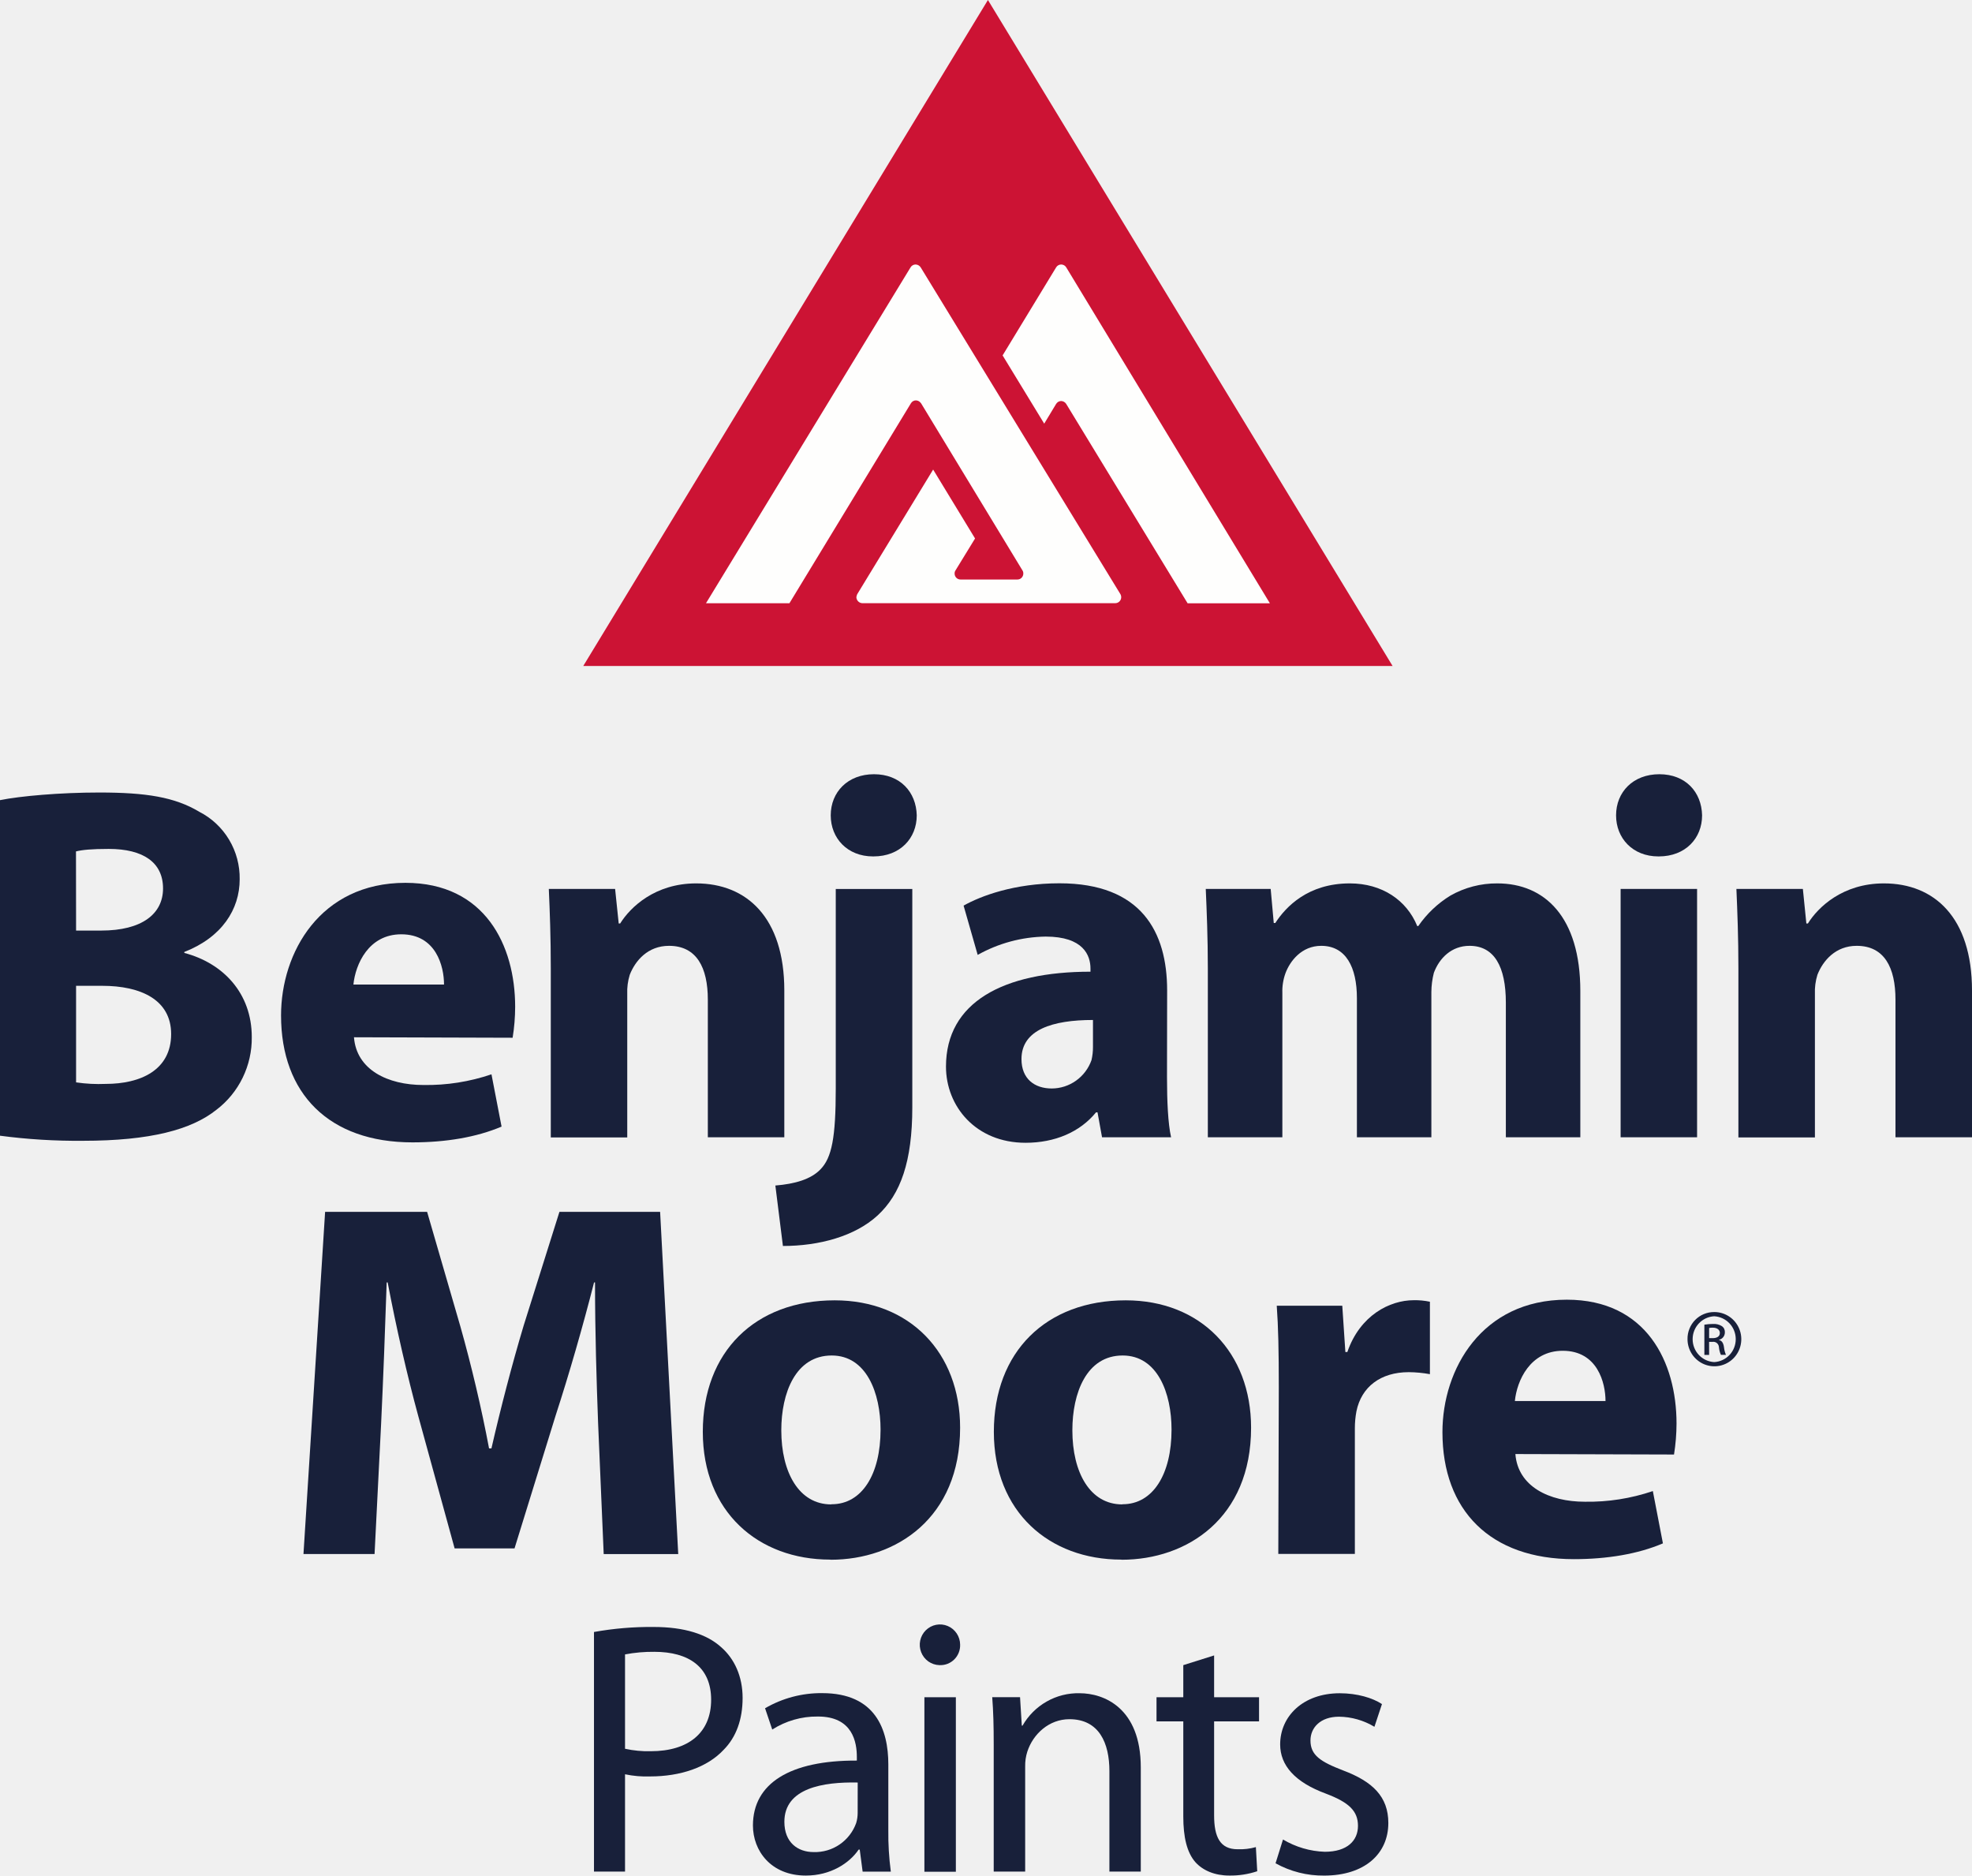
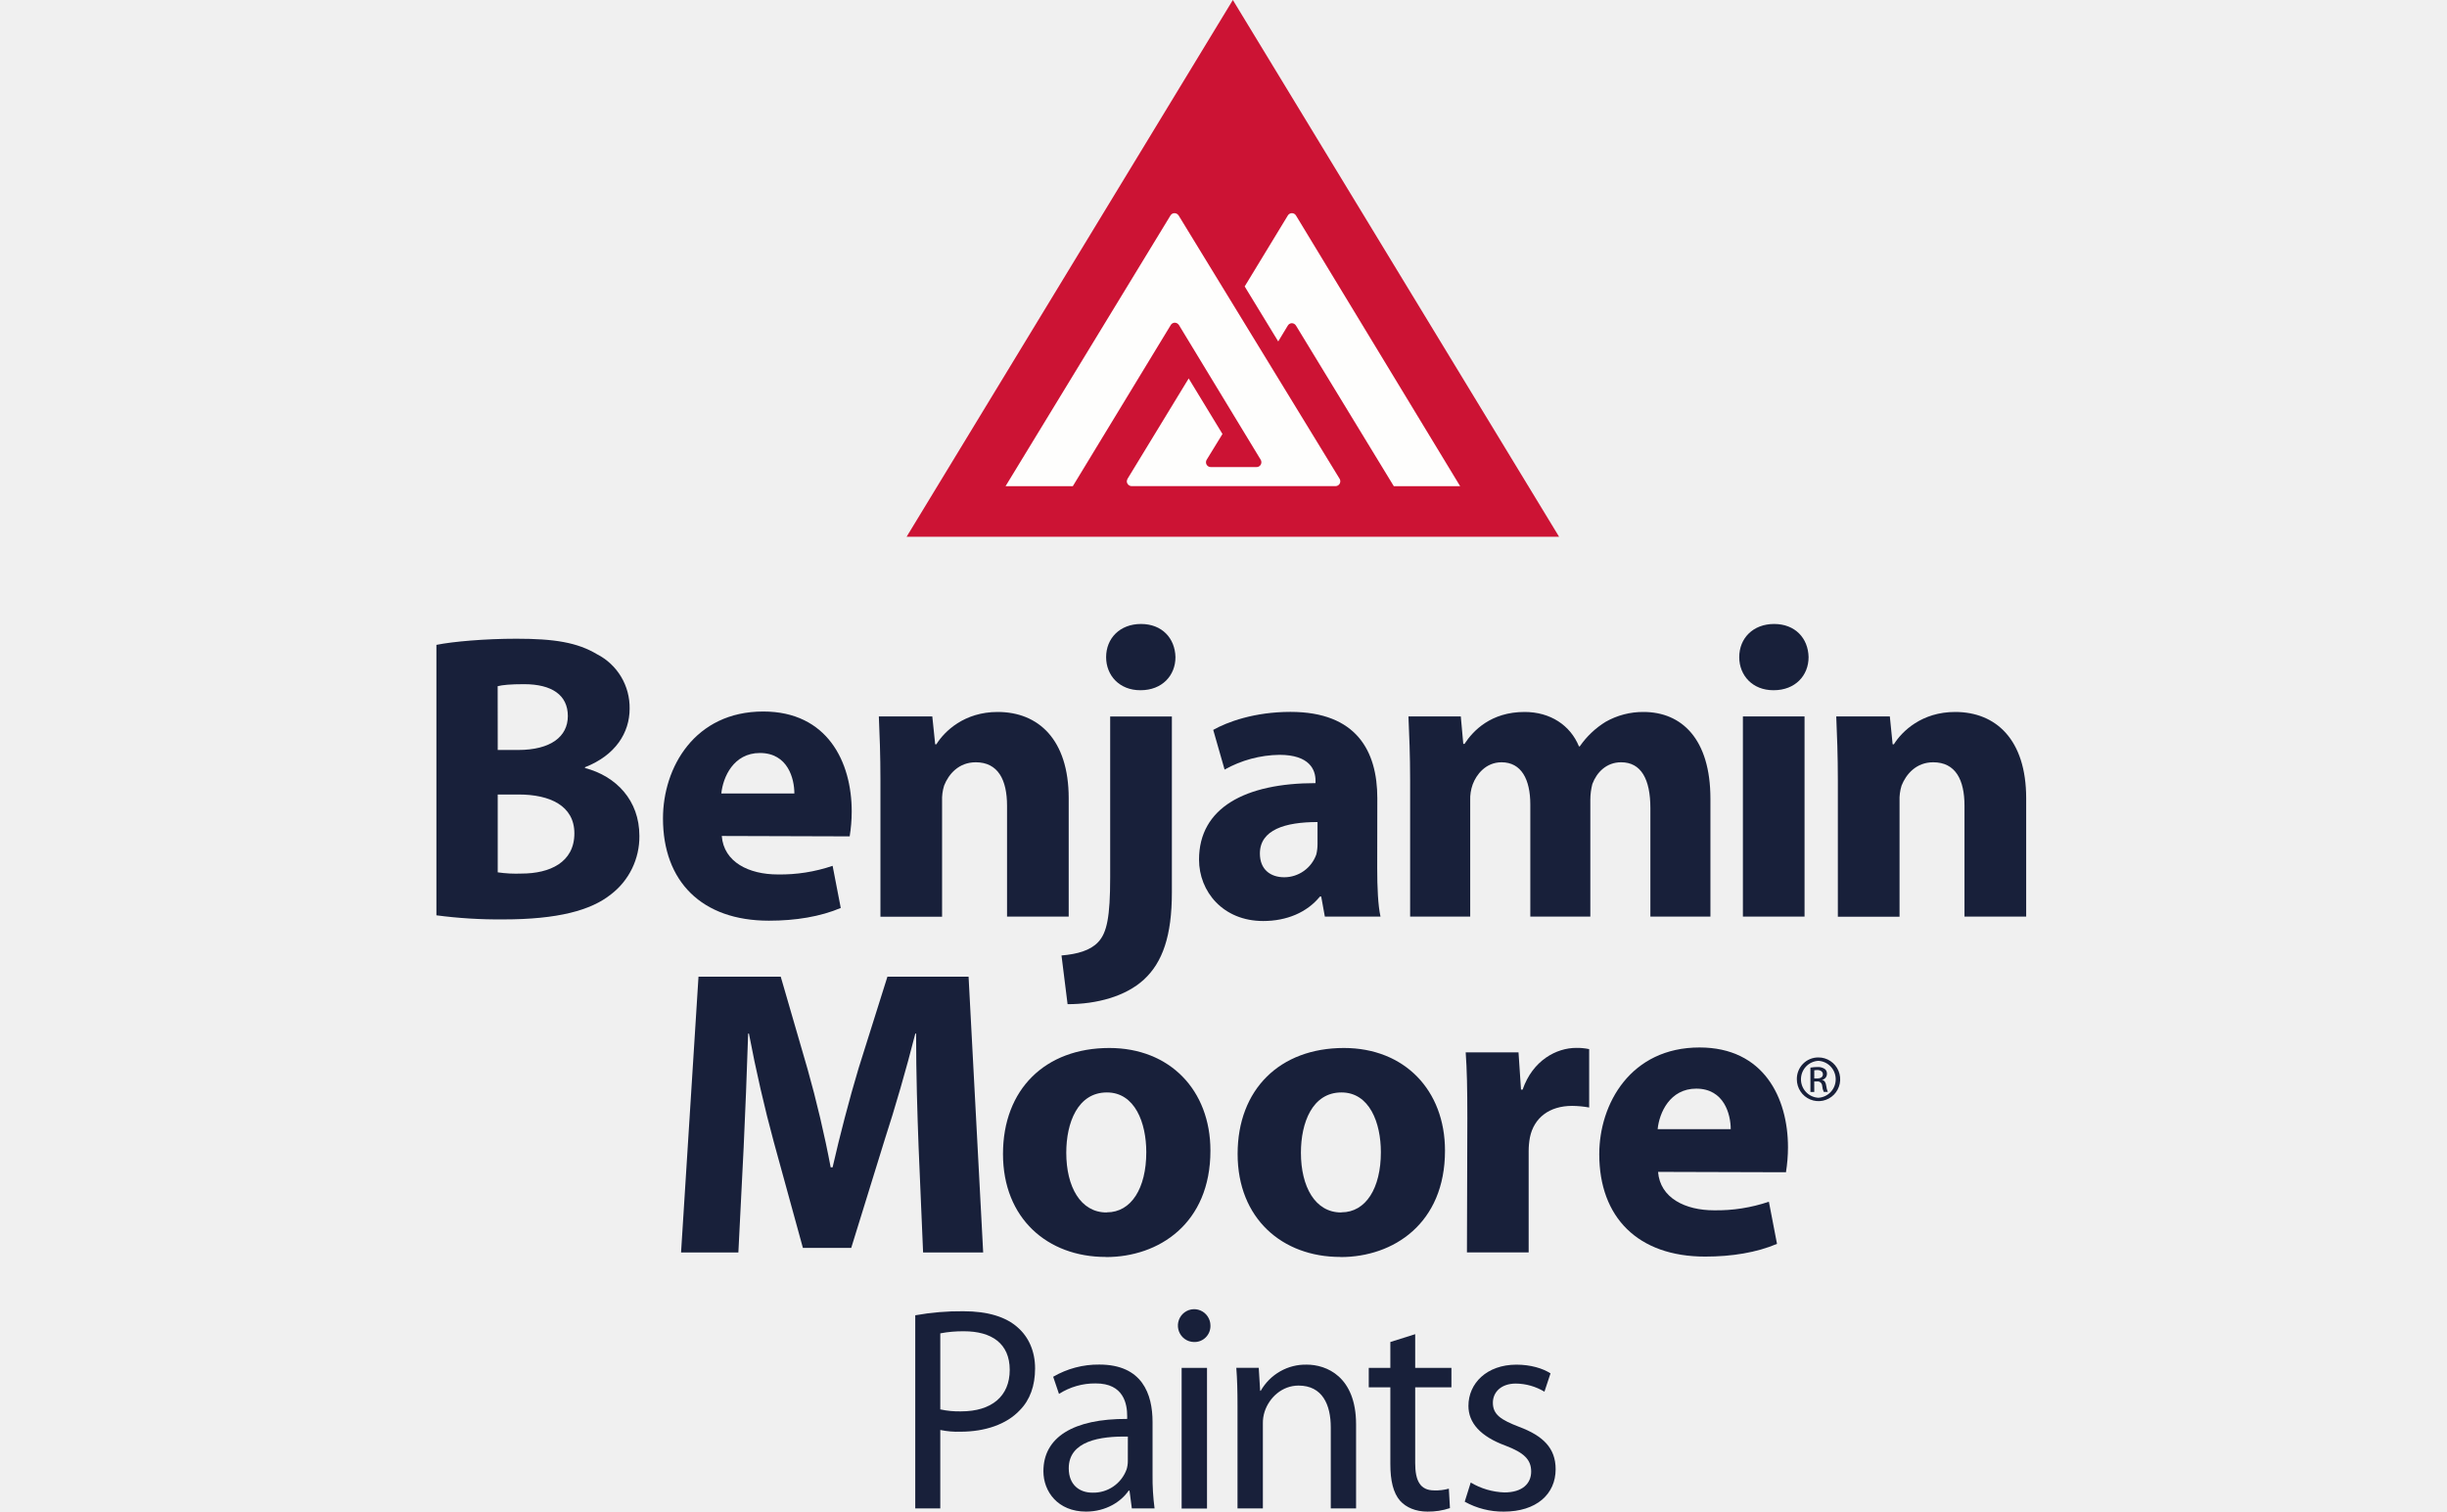
- <svg xmlns="http://www.w3.org/2000/svg" width="102" height="97" viewBox="0 0 102 97" fill="none">
-   <g clip-path="url(#clip0_785_55651)">
-     <path d="M51.1 0L30.168 34.444H72.031L51.1 0Z" fill="#CC1334" />
-     <path d="M61.428 31.201H65.684L55.158 13.84C55.131 13.791 55.093 13.751 55.045 13.722C54.998 13.694 54.944 13.679 54.889 13.679C54.834 13.679 54.78 13.694 54.733 13.722C54.685 13.751 54.647 13.791 54.62 13.84L51.859 18.381L54.011 21.91L54.62 20.901C54.647 20.854 54.684 20.814 54.73 20.785C54.776 20.757 54.829 20.741 54.883 20.74C54.936 20.741 54.989 20.755 55.035 20.781C55.082 20.808 55.121 20.846 55.15 20.892L61.428 31.201Z" fill="#FEFEFD" />
-     <path d="M47.379 20.709C47.419 20.71 47.458 20.718 47.495 20.734C47.531 20.75 47.564 20.772 47.592 20.801L47.645 20.862L52.887 29.502C52.917 29.549 52.932 29.606 52.93 29.663C52.93 29.703 52.922 29.743 52.907 29.781C52.892 29.818 52.869 29.852 52.841 29.881C52.813 29.91 52.779 29.932 52.742 29.948C52.705 29.963 52.665 29.971 52.625 29.971H49.683C49.643 29.971 49.603 29.963 49.565 29.948C49.528 29.933 49.494 29.91 49.465 29.881C49.437 29.853 49.414 29.819 49.399 29.781C49.383 29.744 49.376 29.703 49.376 29.663C49.374 29.606 49.39 29.549 49.421 29.502L50.434 27.849L48.266 24.285L44.338 30.733C44.317 30.781 44.303 30.832 44.295 30.885C44.298 30.966 44.331 31.044 44.389 31.102C44.446 31.159 44.523 31.193 44.604 31.196H57.688C57.741 31.195 57.793 31.181 57.839 31.155C57.885 31.128 57.924 31.09 57.951 31.044C57.978 30.998 57.993 30.945 57.994 30.892C57.996 30.838 57.983 30.785 57.958 30.738L47.629 13.84C47.601 13.792 47.562 13.752 47.514 13.724C47.467 13.695 47.413 13.68 47.358 13.679C47.303 13.678 47.249 13.693 47.202 13.722C47.154 13.75 47.116 13.791 47.09 13.84L36.516 31.199H40.832L47.115 20.859C47.142 20.812 47.18 20.773 47.227 20.747C47.273 20.72 47.326 20.706 47.379 20.707" fill="#FEFEFD" />
-     <path d="M0 41.382C1.042 41.169 3.126 40.987 5.13 40.987C7.554 40.987 9.036 41.221 10.31 41.985C10.948 42.311 11.482 42.811 11.851 43.429C12.22 44.046 12.409 44.756 12.397 45.477C12.397 47.023 11.485 48.471 9.533 49.233V49.283C11.535 49.809 13.023 51.359 13.023 53.636C13.032 54.364 12.87 55.084 12.552 55.737C12.234 56.391 11.768 56.96 11.191 57.398C9.912 58.42 7.781 58.999 4.291 58.999C2.856 59.012 1.423 58.925 0 58.736V41.382ZM3.935 48.127H5.236C7.345 48.127 8.433 47.262 8.433 45.949C8.433 44.608 7.417 43.904 5.623 43.904C4.735 43.904 4.243 43.954 3.93 44.033L3.935 48.127ZM3.935 55.978C4.443 56.052 4.956 56.079 5.469 56.057C7.263 56.057 8.852 55.348 8.852 53.478C8.852 51.693 7.263 50.984 5.289 50.984H3.935V55.978Z" fill="#18203A" />
-     <path d="M18.309 53.645C18.438 55.326 20.053 56.114 21.904 56.114C23.099 56.133 24.289 55.946 25.421 55.561L25.943 58.265C24.64 58.818 23.054 59.081 21.333 59.081C17.017 59.081 14.537 56.559 14.537 52.516C14.537 49.256 16.567 45.658 20.969 45.658C25.082 45.658 26.646 48.891 26.646 52.069C26.645 52.606 26.601 53.141 26.515 53.67L18.309 53.645ZM22.967 50.919C22.967 49.971 22.552 48.32 20.755 48.32C19.062 48.32 18.385 49.871 18.28 50.919H22.967Z" fill="#18203A" />
-     <path d="M28.489 50.071C28.489 48.471 28.438 47.129 28.387 45.974H31.816L32.002 47.761H32.077C32.601 46.921 33.874 45.687 36.01 45.687C38.614 45.687 40.568 47.445 40.568 51.227V58.817H36.612V51.7C36.612 50.046 36.037 48.916 34.604 48.916C33.511 48.916 32.862 49.678 32.574 50.412C32.474 50.734 32.43 51.072 32.444 51.41V58.825H28.489V50.071Z" fill="#18203A" />
-     <path d="M40.105 61.313C41.119 61.23 41.952 60.99 42.446 60.468C43.022 59.868 43.229 58.843 43.229 56.294V45.977H47.188V57.271C47.188 60.052 46.59 61.759 45.391 62.862C44.217 63.939 42.371 64.439 40.496 64.439L40.105 61.313ZM45.157 44.292C43.829 44.292 42.969 43.351 42.969 42.169C42.969 40.96 43.853 40.041 45.207 40.041C46.561 40.041 47.389 40.96 47.418 42.169C47.418 43.351 46.56 44.292 45.18 44.292H45.157Z" fill="#18203A" />
-     <path d="M60.362 55.717C60.362 56.926 60.412 58.105 60.573 58.817H57.002L56.768 57.527H56.692C55.857 58.553 54.556 59.102 53.047 59.102C50.468 59.102 48.93 57.211 48.93 55.162C48.93 51.83 51.9 50.254 56.404 50.254V50.092C56.404 49.41 56.038 48.438 54.087 48.438C52.855 48.456 51.647 48.781 50.57 49.385L49.841 46.837C50.727 46.336 52.474 45.682 54.797 45.682C59.042 45.682 60.369 48.203 60.369 51.222L60.362 55.717ZM56.533 52.751C54.455 52.751 52.835 53.247 52.835 54.772C52.835 55.798 53.513 56.294 54.401 56.294C54.852 56.293 55.291 56.151 55.659 55.888C56.028 55.625 56.306 55.254 56.457 54.825C56.509 54.601 56.535 54.371 56.533 54.14V52.751Z" fill="#18203A" />
-     <path d="M62.474 50.072C62.474 48.471 62.417 47.13 62.367 45.974H65.725L65.884 47.736H65.963C66.511 46.893 67.657 45.687 69.819 45.687C71.483 45.687 72.757 46.553 73.306 47.894H73.359C73.799 47.257 74.365 46.72 75.023 46.317C75.763 45.898 76.598 45.681 77.447 45.687C79.894 45.687 81.741 47.418 81.741 51.254V58.817H77.889V51.856C77.889 49.994 77.291 48.916 76.011 48.916C75.077 48.916 74.451 49.55 74.166 50.309C74.082 50.635 74.038 50.97 74.036 51.307V58.817H70.185V51.623C70.185 50.019 69.614 48.916 68.34 48.916C67.323 48.916 66.722 49.706 66.489 50.335C66.371 50.663 66.316 51.011 66.329 51.36V58.817H62.474V50.072Z" fill="#18203A" />
-     <path d="M85.777 44.292C84.45 44.292 83.59 43.351 83.59 42.169C83.59 40.96 84.472 40.041 85.828 40.041C87.184 40.041 88.014 40.96 88.039 42.169C88.039 43.351 87.181 44.292 85.801 44.292H85.777ZM83.825 45.974H87.78V58.817H83.825V45.974Z" fill="#18203A" />
-     <path d="M89.917 50.071C89.917 48.471 89.864 47.129 89.814 45.974H93.252L93.432 47.761H93.512C94.034 46.921 95.308 45.687 97.444 45.687C100.046 45.687 102 47.445 102 51.227V58.817H98.042V51.7C98.042 50.046 97.471 48.916 96.035 48.916C94.945 48.916 94.294 49.678 94.005 50.412C93.905 50.734 93.861 51.072 93.875 51.41V58.825H89.917V50.071Z" fill="#18203A" />
-     <path d="M30.936 73.596C30.857 71.469 30.777 68.921 30.777 66.325H30.727C30.153 68.582 29.426 71.102 28.749 73.177L26.613 80.08H23.515L21.64 73.256C21.067 71.16 20.494 68.658 20.052 66.324H20.001C19.923 68.71 19.817 71.442 19.712 73.647L19.374 80.371H15.697L16.816 62.674H22.092L23.814 68.606C24.385 70.628 24.906 72.835 25.296 74.908H25.419C25.888 72.859 26.486 70.555 27.087 68.552L28.936 62.675H34.144L35.081 80.373H31.226L30.936 73.596Z" fill="#18203A" />
-     <path d="M42.94 80.659C39.217 80.659 36.352 78.191 36.352 74.05C36.352 69.908 39.058 67.25 43.175 67.25C47.052 67.25 49.661 69.954 49.661 73.839C49.661 78.514 46.352 80.666 42.967 80.666L42.94 80.659ZM43.02 77.796C44.584 77.796 45.546 76.247 45.546 73.937C45.546 72.048 44.819 70.103 43.02 70.103C41.145 70.103 40.412 72.048 40.412 73.972C40.412 76.15 41.324 77.804 42.993 77.804L43.02 77.796Z" fill="#18203A" />
-     <path d="M57.993 80.659C54.271 80.659 51.406 78.191 51.406 74.05C51.406 69.908 54.113 67.25 58.227 67.25C62.105 67.25 64.711 69.954 64.711 73.839C64.711 78.514 61.403 80.666 58.019 80.666L57.993 80.659ZM58.068 77.796C59.633 77.796 60.597 76.247 60.597 73.937C60.597 72.048 59.87 70.103 58.068 70.103C56.196 70.103 55.467 72.048 55.467 73.972C55.467 76.15 56.378 77.804 58.046 77.804L58.068 77.796Z" fill="#18203A" />
-     <path d="M66.145 71.758C66.145 69.867 66.119 68.632 66.039 67.529H69.428L69.588 69.922H69.691C70.343 68.029 71.879 67.244 73.126 67.244C73.407 67.238 73.686 67.265 73.961 67.323V71.069C73.6 71.003 73.234 70.968 72.867 70.965C71.409 70.965 70.418 71.727 70.161 72.986C70.105 73.281 70.078 73.581 70.079 73.881V80.366H66.119L66.145 71.758Z" fill="#18203A" />
-     <path d="M78.382 75.2C78.512 76.878 80.128 77.666 81.975 77.666C83.17 77.686 84.359 77.499 85.492 77.115L86.013 79.82C84.715 80.373 83.121 80.636 81.404 80.636C77.087 80.636 74.609 78.115 74.609 74.068C74.609 70.812 76.64 67.217 81.041 67.217C85.155 67.217 86.717 70.441 86.717 73.622C86.716 74.158 86.672 74.694 86.587 75.224L78.382 75.2ZM83.044 72.459C83.044 71.516 82.627 69.859 80.832 69.859C79.139 69.859 78.459 71.41 78.355 72.459H83.044Z" fill="#18203A" />
-     <path d="M30.723 84.403C31.741 84.22 32.775 84.133 33.81 84.143C35.397 84.143 36.561 84.516 37.301 85.188C37.987 85.784 38.411 86.699 38.411 87.812C38.411 88.927 38.078 89.842 37.431 90.495C36.581 91.406 35.193 91.873 33.626 91.873C33.191 91.889 32.756 91.851 32.329 91.762V96.795H30.723V84.403ZM32.329 90.442C32.766 90.537 33.213 90.58 33.66 90.569C35.621 90.569 36.783 89.602 36.783 87.906C36.783 86.21 35.621 85.428 33.845 85.428C33.337 85.423 32.829 85.467 32.329 85.562V90.442Z" fill="#18203A" />
-     <path d="M45.948 94.634C45.939 95.357 45.982 96.079 46.077 96.796H44.619L44.469 95.656H44.413C43.933 96.365 42.953 97 41.682 97C39.869 97 38.945 95.711 38.945 94.41C38.945 92.23 40.864 91.037 44.32 91.053V90.871C44.32 90.125 44.119 88.764 42.29 88.775C41.46 88.766 40.646 89 39.944 89.448L39.572 88.347C40.471 87.824 41.492 87.554 42.53 87.565C45.284 87.565 45.948 89.448 45.948 91.255V94.634ZM44.364 92.188C42.586 92.151 40.571 92.47 40.571 94.219C40.571 95.298 41.272 95.785 42.085 95.785C42.562 95.8 43.031 95.663 43.426 95.394C43.822 95.124 44.122 94.736 44.285 94.284C44.336 94.114 44.362 93.938 44.362 93.76L44.364 92.188Z" fill="#18203A" />
-     <path d="M48.591 86.117C48.386 86.111 48.187 86.045 48.019 85.927C47.851 85.808 47.722 85.642 47.647 85.45C47.572 85.257 47.554 85.047 47.597 84.845C47.64 84.643 47.741 84.457 47.887 84.313C48.034 84.168 48.219 84.07 48.42 84.031C48.622 83.992 48.83 84.013 49.019 84.093C49.209 84.172 49.37 84.306 49.485 84.478C49.599 84.649 49.661 84.851 49.662 85.058C49.667 85.198 49.642 85.338 49.591 85.469C49.539 85.6 49.462 85.719 49.363 85.818C49.264 85.918 49.146 85.995 49.016 86.047C48.886 86.098 48.746 86.122 48.607 86.117H48.591ZM47.814 87.776H49.441V96.803H47.814V87.776Z" fill="#18203A" />
-     <path d="M51.399 90.216C51.399 89.265 51.38 88.522 51.322 87.775H52.761L52.852 89.247H52.889C53.187 88.725 53.619 88.294 54.139 87.999C54.66 87.703 55.25 87.555 55.847 87.57C57.086 87.57 59.006 88.318 59.006 91.406V96.795H57.383V91.597C57.383 90.147 56.851 88.913 55.314 88.913C54.264 88.913 53.433 89.677 53.137 90.591C53.058 90.838 53.021 91.097 53.026 91.356V96.795H51.399V90.216Z" fill="#18203A" />
-     <path d="M62.799 85.615V87.776H65.123V89.025H62.799V93.887C62.799 95.006 63.109 95.639 64.015 95.639C64.334 95.651 64.652 95.614 64.959 95.528L65.029 96.776C64.565 96.931 64.079 97.006 63.59 97C62.829 97 62.218 96.736 61.831 96.308C61.389 95.804 61.205 95.006 61.205 93.945V89.025H59.82V87.776H61.205V86.117L62.799 85.615Z" fill="#18203A" />
-     <path d="M66.362 95.135C67.018 95.526 67.762 95.744 68.523 95.77C69.687 95.77 70.24 95.193 70.24 94.429C70.24 93.665 69.78 93.219 68.597 92.769C66.973 92.174 66.215 91.299 66.215 90.217C66.215 88.766 67.396 87.571 69.297 87.571C70.204 87.571 71 87.813 71.481 88.131L71.091 89.306C70.537 88.972 69.906 88.791 69.26 88.784C68.301 88.784 67.783 89.345 67.783 90.014C67.783 90.778 68.303 91.112 69.467 91.561C71 92.137 71.81 92.92 71.81 94.281C71.81 95.882 70.576 97.001 68.487 97.001C67.61 97.01 66.745 96.791 65.977 96.365L66.362 95.135Z" fill="#18203A" />
-     <path d="M88.665 67.856C88.941 67.854 89.211 67.935 89.441 68.088C89.671 68.24 89.851 68.459 89.958 68.715C90.065 68.971 90.094 69.254 90.041 69.527C89.989 69.8 89.857 70.051 89.663 70.248C89.468 70.445 89.22 70.579 88.95 70.634C88.679 70.689 88.399 70.661 88.144 70.555C87.89 70.449 87.672 70.268 87.519 70.037C87.366 69.806 87.285 69.534 87.285 69.256C87.282 69.072 87.316 68.889 87.385 68.719C87.453 68.548 87.554 68.393 87.683 68.263C87.811 68.133 87.964 68.029 88.133 67.96C88.302 67.89 88.483 67.855 88.665 67.856ZM88.665 68.074C88.364 68.09 88.08 68.222 87.873 68.442C87.665 68.663 87.55 68.955 87.55 69.259C87.55 69.563 87.665 69.855 87.873 70.076C88.08 70.296 88.364 70.428 88.665 70.444C88.966 70.428 89.25 70.296 89.457 70.076C89.665 69.855 89.78 69.563 89.78 69.259C89.78 68.955 89.665 68.663 89.457 68.442C89.25 68.222 88.966 68.09 88.665 68.074ZM88.403 70.072H88.157V68.509C88.302 68.486 88.448 68.473 88.595 68.472C88.763 68.459 88.931 68.501 89.074 68.592C89.123 68.629 89.162 68.678 89.186 68.734C89.211 68.791 89.222 68.853 89.217 68.914C89.216 69.002 89.186 69.088 89.131 69.156C89.076 69.225 89 69.272 88.914 69.291V69.304C89.052 69.328 89.143 69.451 89.172 69.681C89.187 69.815 89.221 69.946 89.273 70.07H89.012C88.956 69.943 88.921 69.807 88.91 69.668C88.907 69.628 88.896 69.588 88.878 69.552C88.859 69.516 88.834 69.484 88.802 69.458C88.771 69.433 88.734 69.414 88.695 69.404C88.656 69.393 88.615 69.391 88.576 69.398H88.401L88.403 70.072ZM88.403 69.206H88.584C88.785 69.206 88.958 69.133 88.958 68.94C88.958 68.803 88.857 68.664 88.584 68.664C88.523 68.664 88.462 68.669 88.403 68.68V69.206Z" fill="#18203A" />
+ <svg xmlns="http://www.w3.org/2000/svg" width="157" height="97" viewBox="0 0 157 97" fill="none">
+   <g clip-path="url(#clip0_2424_53874)">
+     <path d="M79.1 0L58.168 34.444H100.031L79.1 0Z" fill="#CC1334" />
+     <path d="M89.428 31.201H93.684L83.158 13.84C83.131 13.791 83.093 13.751 83.045 13.722C82.998 13.694 82.944 13.679 82.889 13.679C82.834 13.679 82.78 13.694 82.733 13.722C82.685 13.751 82.647 13.791 82.62 13.84L79.859 18.381L82.011 21.91L82.62 20.901C82.647 20.854 82.684 20.814 82.73 20.785C82.776 20.757 82.829 20.741 82.883 20.74C82.936 20.741 82.989 20.755 83.035 20.781C83.082 20.808 83.121 20.846 83.15 20.892L89.428 31.201Z" fill="#FEFEFD" />
+     <path d="M75.379 20.709C75.419 20.71 75.458 20.718 75.495 20.734C75.531 20.75 75.564 20.772 75.592 20.801L75.644 20.862L80.887 29.502C80.917 29.549 80.932 29.606 80.93 29.663C80.93 29.703 80.922 29.743 80.907 29.781C80.892 29.818 80.869 29.852 80.841 29.881C80.813 29.91 80.779 29.932 80.742 29.948C80.705 29.963 80.665 29.971 80.625 29.971H77.683C77.643 29.971 77.603 29.963 77.565 29.948C77.528 29.933 77.494 29.91 77.466 29.881C77.437 29.853 77.414 29.819 77.399 29.781C77.383 29.744 77.376 29.703 77.376 29.663C77.374 29.606 77.39 29.549 77.421 29.502L78.434 27.849L76.266 24.285L72.338 30.733C72.317 30.781 72.302 30.832 72.295 30.885C72.298 30.966 72.331 31.044 72.389 31.102C72.446 31.159 72.523 31.193 72.604 31.196H85.688C85.741 31.195 85.793 31.181 85.839 31.155C85.885 31.128 85.924 31.09 85.951 31.044C85.978 30.998 85.993 30.945 85.994 30.892C85.996 30.838 85.983 30.785 85.958 30.738L75.629 13.84C75.601 13.792 75.562 13.752 75.514 13.724C75.467 13.695 75.413 13.68 75.358 13.679C75.303 13.678 75.249 13.693 75.202 13.722C75.154 13.75 75.116 13.791 75.09 13.84L64.516 31.199H68.832L75.115 20.859C75.142 20.812 75.18 20.773 75.227 20.747C75.273 20.72 75.326 20.706 75.379 20.707" fill="#FEFEFD" />
+     <path d="M28 41.382C29.042 41.169 31.125 40.987 33.13 40.987C35.554 40.987 37.036 41.221 38.31 41.985C38.948 42.311 39.482 42.811 39.851 43.429C40.22 44.046 40.409 44.756 40.397 45.477C40.397 47.023 39.485 48.471 37.533 49.233V49.283C39.535 49.809 41.023 51.359 41.023 53.636C41.032 54.364 40.87 55.084 40.552 55.737C40.234 56.391 39.768 56.96 39.191 57.398C37.912 58.42 35.781 58.999 32.291 58.999C30.856 59.012 29.423 58.925 28 58.736V41.382ZM31.934 48.127H33.236C35.345 48.127 36.433 47.262 36.433 45.949C36.433 44.608 35.417 43.904 33.623 43.904C32.736 43.904 32.243 43.954 31.93 44.033L31.934 48.127ZM31.934 55.978C32.443 56.052 32.956 56.079 33.469 56.057C35.263 56.057 36.852 55.348 36.852 53.478C36.852 51.693 35.263 50.984 33.289 50.984H31.934V55.978Z" fill="#18203A" />
+     <path d="M46.309 53.645C46.438 55.326 48.053 56.114 49.904 56.114C51.099 56.133 52.289 55.946 53.421 55.561L53.943 58.265C52.64 58.818 51.054 59.081 49.333 59.081C45.017 59.081 42.537 56.559 42.537 52.516C42.537 49.256 44.568 45.658 48.969 45.658C53.082 45.658 54.646 48.891 54.646 52.069C54.645 52.606 54.601 53.141 54.515 53.67L46.309 53.645ZM50.967 50.919C50.967 49.971 50.552 48.32 48.755 48.32C47.062 48.32 46.385 49.871 46.28 50.919H50.967Z" fill="#18203A" />
+     <path d="M56.489 50.071C56.489 48.471 56.438 47.129 56.387 45.974H59.816L60.002 47.761H60.077C60.601 46.921 61.874 45.687 64.01 45.687C66.614 45.687 68.568 47.445 68.568 51.227V58.817H64.612V51.7C64.612 50.046 64.037 48.916 62.604 48.916C61.511 48.916 60.862 49.678 60.574 50.412C60.474 50.734 60.43 51.072 60.444 51.41V58.825H56.489V50.071Z" fill="#18203A" />
+     <path d="M68.106 61.313C69.119 61.23 69.952 60.99 70.446 60.468C71.022 59.868 71.229 58.843 71.229 56.294V45.977H75.188V57.271C75.188 60.052 74.59 61.759 73.391 62.862C72.217 63.939 70.371 64.439 68.496 64.439L68.106 61.313ZM73.157 44.292C71.829 44.292 70.969 43.351 70.969 42.169C70.969 40.96 71.853 40.041 73.207 40.041C74.561 40.041 75.389 40.96 75.418 42.169C75.418 43.351 74.56 44.292 73.18 44.292H73.157Z" fill="#18203A" />
+     <path d="M88.362 55.717C88.362 56.926 88.412 58.105 88.573 58.817H85.002L84.768 57.527H84.692C83.857 58.553 82.556 59.102 81.046 59.102C78.468 59.102 76.93 57.211 76.93 55.162C76.93 51.83 79.9 50.254 84.404 50.254V50.092C84.404 49.41 84.038 48.438 82.087 48.438C80.855 48.456 79.647 48.781 78.57 49.385L77.841 46.837C78.727 46.336 80.474 45.682 82.797 45.682C87.042 45.682 88.369 48.203 88.369 51.222L88.362 55.717ZM84.533 52.751C82.455 52.751 80.835 53.247 80.835 54.772C80.835 55.798 81.513 56.294 82.401 56.294C82.852 56.293 83.291 56.151 83.659 55.888C84.028 55.625 84.306 55.254 84.457 54.825C84.509 54.601 84.535 54.371 84.533 54.14V52.751Z" fill="#18203A" />
+     <path d="M90.474 50.072C90.474 48.471 90.417 47.13 90.367 45.974H93.725L93.884 47.736H93.963C94.511 46.893 95.657 45.687 97.819 45.687C99.483 45.687 100.757 46.553 101.306 47.894H101.359C101.799 47.257 102.365 46.72 103.023 46.317C103.763 45.898 104.598 45.681 105.447 45.687C107.894 45.687 109.741 47.418 109.741 51.254V58.817H105.889V51.856C105.889 49.994 105.291 48.916 104.011 48.916C103.077 48.916 102.451 49.55 102.166 50.309C102.082 50.635 102.038 50.97 102.036 51.307V58.817H98.185V51.623C98.185 50.019 97.614 48.916 96.34 48.916C95.323 48.916 94.722 49.706 94.489 50.335C94.371 50.663 94.316 51.011 94.329 51.36V58.817H90.474V50.072Z" fill="#18203A" />
+     <path d="M113.777 44.292C112.45 44.292 111.59 43.351 111.59 42.169C111.59 40.96 112.472 40.041 113.828 40.041C115.184 40.041 116.014 40.96 116.039 42.169C116.039 43.351 115.181 44.292 113.801 44.292H113.777ZM111.825 45.974H115.78V58.817H111.825V45.974Z" fill="#18203A" />
+     <path d="M117.917 50.071C117.917 48.471 117.864 47.129 117.814 45.974H121.252L121.432 47.761H121.512C122.034 46.921 123.308 45.687 125.444 45.687C128.046 45.687 130 47.445 130 51.227V58.817H126.042V51.7C126.042 50.046 125.471 48.916 124.035 48.916C122.945 48.916 122.294 49.678 122.005 50.412C121.905 50.734 121.861 51.072 121.875 51.41V58.825H117.917V50.071Z" fill="#18203A" />
+     <path d="M58.937 73.596C58.857 71.469 58.777 68.921 58.777 66.325H58.727C58.153 68.582 57.426 71.102 56.749 73.177L54.614 80.08H51.515L49.64 73.256C49.068 71.16 48.493 68.658 48.052 66.324H48.001C47.923 68.71 47.817 71.442 47.712 73.647L47.374 80.371H43.697L44.816 62.674H50.092L51.814 68.606C52.385 70.628 52.906 72.835 53.296 74.908H53.419C53.888 72.859 54.486 70.555 55.087 68.552L56.937 62.675H62.144L63.081 80.373H59.226L58.937 73.596Z" fill="#18203A" />
+     <path d="M70.94 80.659C67.216 80.659 64.352 78.191 64.352 74.05C64.352 69.908 67.058 67.25 71.175 67.25C75.052 67.25 77.661 69.954 77.661 73.839C77.661 78.514 74.352 80.666 70.967 80.666L70.94 80.659ZM71.02 77.796C72.584 77.796 73.546 76.247 73.546 73.937C73.546 72.048 72.819 70.103 71.02 70.103C69.145 70.103 68.412 72.048 68.412 73.972C68.412 76.15 69.324 77.804 70.993 77.804L71.02 77.796Z" fill="#18203A" />
+     <path d="M85.993 80.659C82.271 80.659 79.406 78.191 79.406 74.05C79.406 69.908 82.113 67.25 86.227 67.25C90.105 67.25 92.711 69.954 92.711 73.839C92.711 78.514 89.403 80.666 86.019 80.666L85.993 80.659ZM86.068 77.796C87.633 77.796 88.597 76.247 88.597 73.937C88.597 72.048 87.87 70.103 86.068 70.103C84.196 70.103 83.467 72.048 83.467 73.972C83.467 76.15 84.378 77.804 86.046 77.804L86.068 77.796Z" fill="#18203A" />
+     <path d="M94.145 71.758C94.145 69.867 94.119 68.632 94.039 67.529H97.428L97.588 69.922H97.691C98.343 68.029 99.879 67.244 101.126 67.244C101.407 67.238 101.687 67.265 101.961 67.323V71.069C101.6 71.003 101.234 70.968 100.867 70.965C99.409 70.965 98.418 71.727 98.161 72.986C98.105 73.281 98.078 73.581 98.079 73.881V80.366H94.119L94.145 71.758Z" fill="#18203A" />
+     <path d="M106.382 75.2C106.512 76.878 108.128 77.666 109.975 77.666C111.17 77.686 112.359 77.499 113.492 77.115L114.013 79.82C112.715 80.373 111.121 80.636 109.404 80.636C105.087 80.636 102.609 78.115 102.609 74.068C102.609 70.812 104.64 67.217 109.041 67.217C113.155 67.217 114.717 70.441 114.717 73.622C114.716 74.158 114.673 74.694 114.587 75.224L106.382 75.2ZM111.044 72.459C111.044 71.516 110.627 69.859 108.832 69.859C107.139 69.859 106.459 71.41 106.355 72.459H111.044Z" fill="#18203A" />
+     <path d="M58.723 84.403C59.742 84.22 60.775 84.133 61.81 84.143C63.397 84.143 64.561 84.516 65.302 85.188C65.987 85.784 66.411 86.699 66.411 87.812C66.411 88.927 66.079 89.842 65.431 90.495C64.581 91.406 63.193 91.873 61.626 91.873C61.191 91.889 60.756 91.851 60.329 91.762V96.795H58.723V84.403ZM60.329 90.442C60.766 90.537 61.213 90.58 61.66 90.569C63.621 90.569 64.784 89.602 64.784 87.906C64.784 86.21 63.621 85.428 61.845 85.428C61.337 85.423 60.829 85.467 60.329 85.562V90.442Z" fill="#18203A" />
+     <path d="M73.948 94.634C73.939 95.357 73.982 96.079 74.077 96.796H72.619L72.469 95.656H72.413C71.933 96.365 70.953 97 69.682 97C67.869 97 66.945 95.711 66.945 94.41C66.945 92.23 68.864 91.037 72.32 91.053V90.871C72.32 90.125 72.119 88.764 70.29 88.775C69.46 88.766 68.646 89 67.945 89.448L67.572 88.347C68.471 87.824 69.492 87.554 70.53 87.565C73.284 87.565 73.948 89.448 73.948 91.255V94.634ZM72.364 92.188C70.586 92.151 68.571 92.47 68.571 94.219C68.571 95.298 69.272 95.785 70.085 95.785C70.562 95.8 71.031 95.663 71.426 95.394C71.822 95.124 72.122 94.736 72.285 94.284C72.336 94.114 72.362 93.938 72.362 93.76L72.364 92.188Z" fill="#18203A" />
+     <path d="M76.591 86.117C76.386 86.111 76.187 86.045 76.019 85.927C75.851 85.808 75.722 85.642 75.647 85.45C75.572 85.257 75.554 85.047 75.597 84.845C75.64 84.643 75.741 84.457 75.887 84.313C76.034 84.168 76.219 84.07 76.42 84.031C76.622 83.992 76.83 84.013 77.019 84.093C77.209 84.172 77.371 84.306 77.485 84.478C77.599 84.649 77.661 84.851 77.662 85.058C77.667 85.198 77.642 85.338 77.591 85.469C77.539 85.6 77.462 85.719 77.363 85.818C77.264 85.918 77.146 85.995 77.016 86.047C76.886 86.098 76.746 86.122 76.607 86.117H76.591ZM75.814 87.776H77.442V96.803H75.814V87.776Z" fill="#18203A" />
+     <path d="M79.399 90.216C79.399 89.265 79.38 88.522 79.322 87.775H80.761L80.852 89.247H80.889C81.187 88.725 81.619 88.294 82.139 87.999C82.66 87.703 83.25 87.555 83.847 87.57C85.086 87.57 87.006 88.318 87.006 91.406V96.795H85.383V91.597C85.383 90.147 84.851 88.913 83.314 88.913C82.264 88.913 81.433 89.677 81.137 90.591C81.058 90.838 81.021 91.097 81.026 91.356V96.795H79.399V90.216Z" fill="#18203A" />
+     <path d="M90.799 85.615V87.776H93.123V89.025H90.799V93.887C90.799 95.006 91.109 95.639 92.015 95.639C92.334 95.651 92.652 95.614 92.959 95.528L93.029 96.776C92.565 96.931 92.079 97.006 91.59 97C90.829 97 90.218 96.736 89.832 96.308C89.389 95.804 89.205 95.006 89.205 93.945V89.025H87.82V87.776H89.205V86.117L90.799 85.615Z" fill="#18203A" />
+     <path d="M94.362 95.135C95.018 95.526 95.762 95.744 96.523 95.77C97.687 95.77 98.24 95.193 98.24 94.429C98.24 93.665 97.78 93.219 96.597 92.769C94.973 92.174 94.215 91.299 94.215 90.217C94.215 88.766 95.396 87.571 97.297 87.571C98.204 87.571 99 87.813 99.481 88.131L99.091 89.306C98.537 88.972 97.906 88.791 97.26 88.784C96.301 88.784 95.783 89.345 95.783 90.014C95.783 90.778 96.303 91.112 97.467 91.561C99 92.137 99.81 92.92 99.81 94.281C99.81 95.882 98.576 97.001 96.487 97.001C95.61 97.01 94.745 96.791 93.977 96.365L94.362 95.135Z" fill="#18203A" />
+     <path d="M116.665 67.856C116.941 67.854 117.211 67.935 117.441 68.088C117.671 68.24 117.851 68.459 117.958 68.715C118.065 68.971 118.094 69.254 118.042 69.527C117.989 69.8 117.857 70.051 117.663 70.248C117.468 70.445 117.22 70.579 116.95 70.634C116.679 70.689 116.399 70.661 116.144 70.555C115.89 70.449 115.672 70.268 115.519 70.037C115.366 69.806 115.285 69.534 115.285 69.256C115.283 69.072 115.316 68.889 115.385 68.719C115.453 68.548 115.554 68.393 115.683 68.263C115.811 68.133 115.964 68.029 116.133 67.96C116.302 67.89 116.483 67.855 116.665 67.856ZM116.665 68.074C116.364 68.09 116.08 68.222 115.873 68.442C115.665 68.663 115.55 68.955 115.55 69.259C115.55 69.563 115.665 69.855 115.873 70.076C116.08 70.296 116.364 70.428 116.665 70.444C116.966 70.428 117.25 70.296 117.457 70.076C117.665 69.855 117.78 69.563 117.78 69.259C117.78 68.955 117.665 68.663 117.457 68.442C117.25 68.222 116.966 68.09 116.665 68.074ZM116.403 70.072H116.157V68.509C116.301 68.486 116.448 68.473 116.595 68.472C116.763 68.459 116.931 68.501 117.074 68.592C117.123 68.629 117.161 68.678 117.186 68.734C117.211 68.791 117.222 68.853 117.217 68.914C117.216 69.002 117.186 69.088 117.131 69.156C117.076 69.225 117 69.272 116.914 69.291V69.304C117.052 69.328 117.143 69.451 117.172 69.681C117.187 69.815 117.221 69.946 117.273 70.07H117.012C116.956 69.943 116.921 69.807 116.91 69.668C116.907 69.628 116.896 69.588 116.878 69.552C116.859 69.516 116.834 69.484 116.802 69.458C116.771 69.433 116.734 69.414 116.695 69.404C116.656 69.393 116.615 69.391 116.576 69.398H116.401L116.403 70.072ZM116.403 69.206H116.584C116.785 69.206 116.958 69.133 116.958 68.94C116.958 68.803 116.857 68.664 116.584 68.664C116.523 68.664 116.462 68.669 116.403 68.68V69.206Z" fill="#18203A" />
  </g>
  <defs>
-     <clipPath id="clip0_785_55651">
-       <rect width="102" height="97" fill="white" />
+     <clipPath id="clip0_2424_53874">
+       <rect width="102" height="97" fill="white" transform="translate(28)" />
    </clipPath>
  </defs>
</svg>
